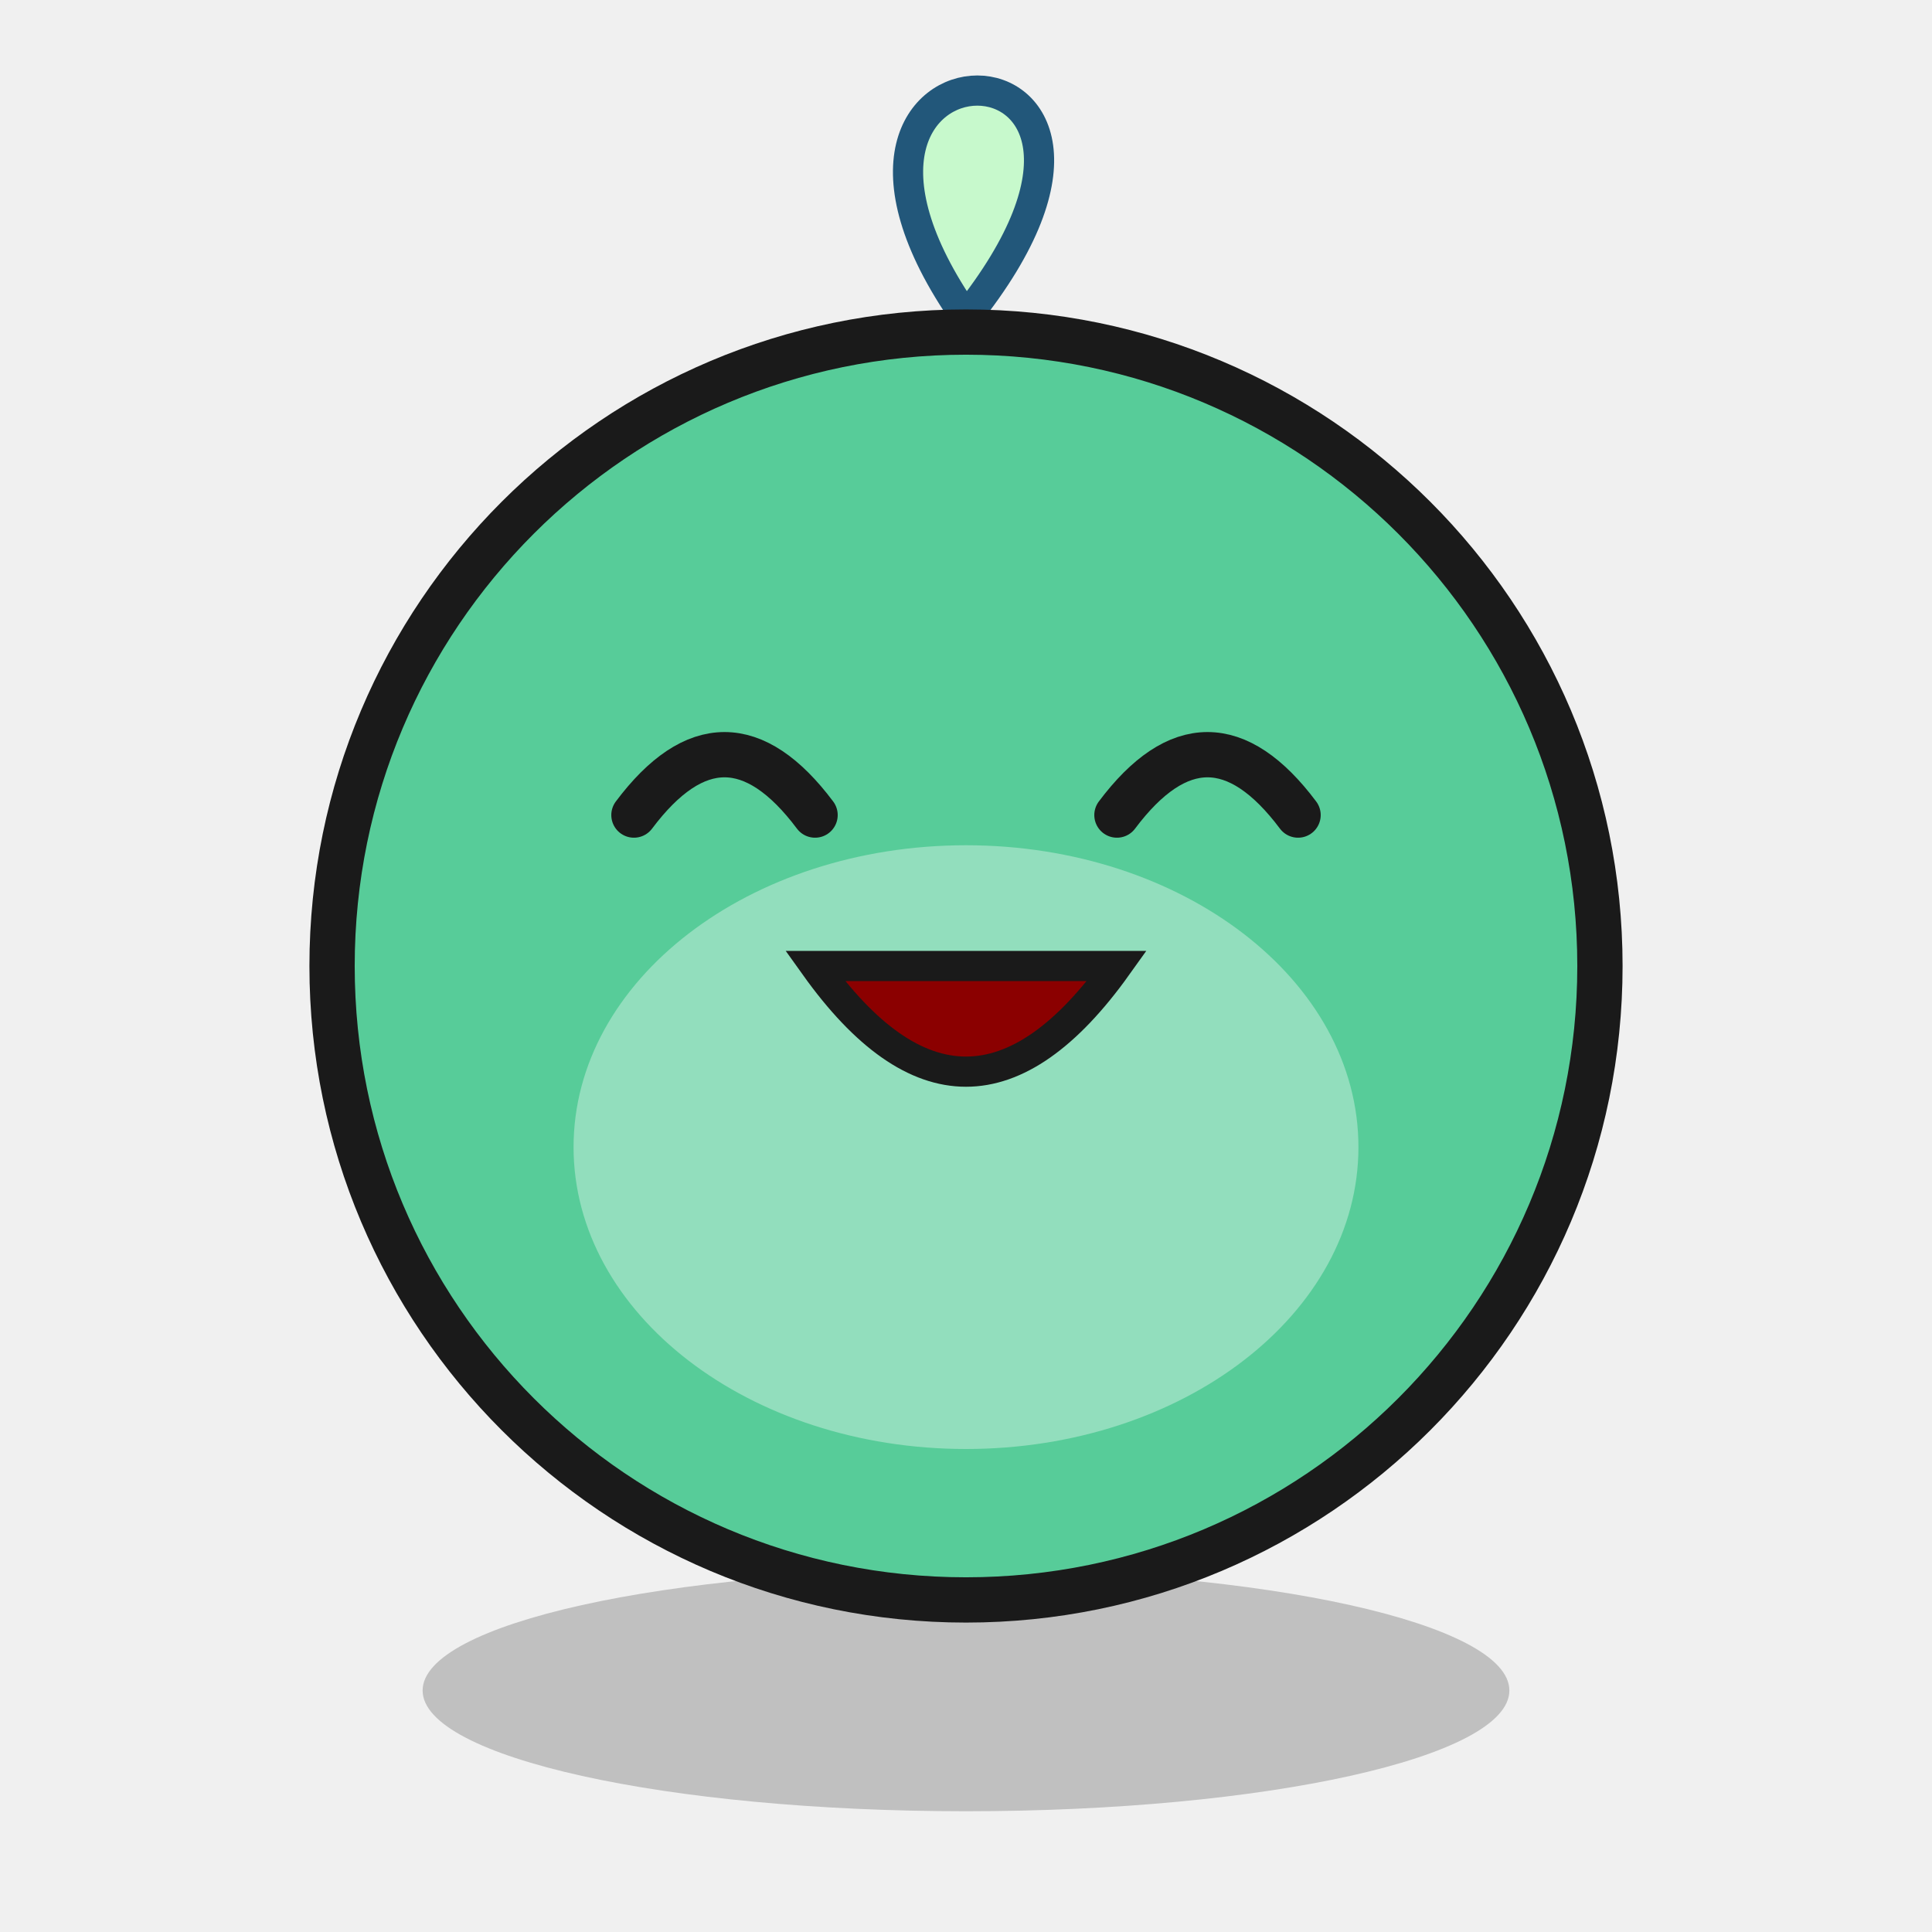
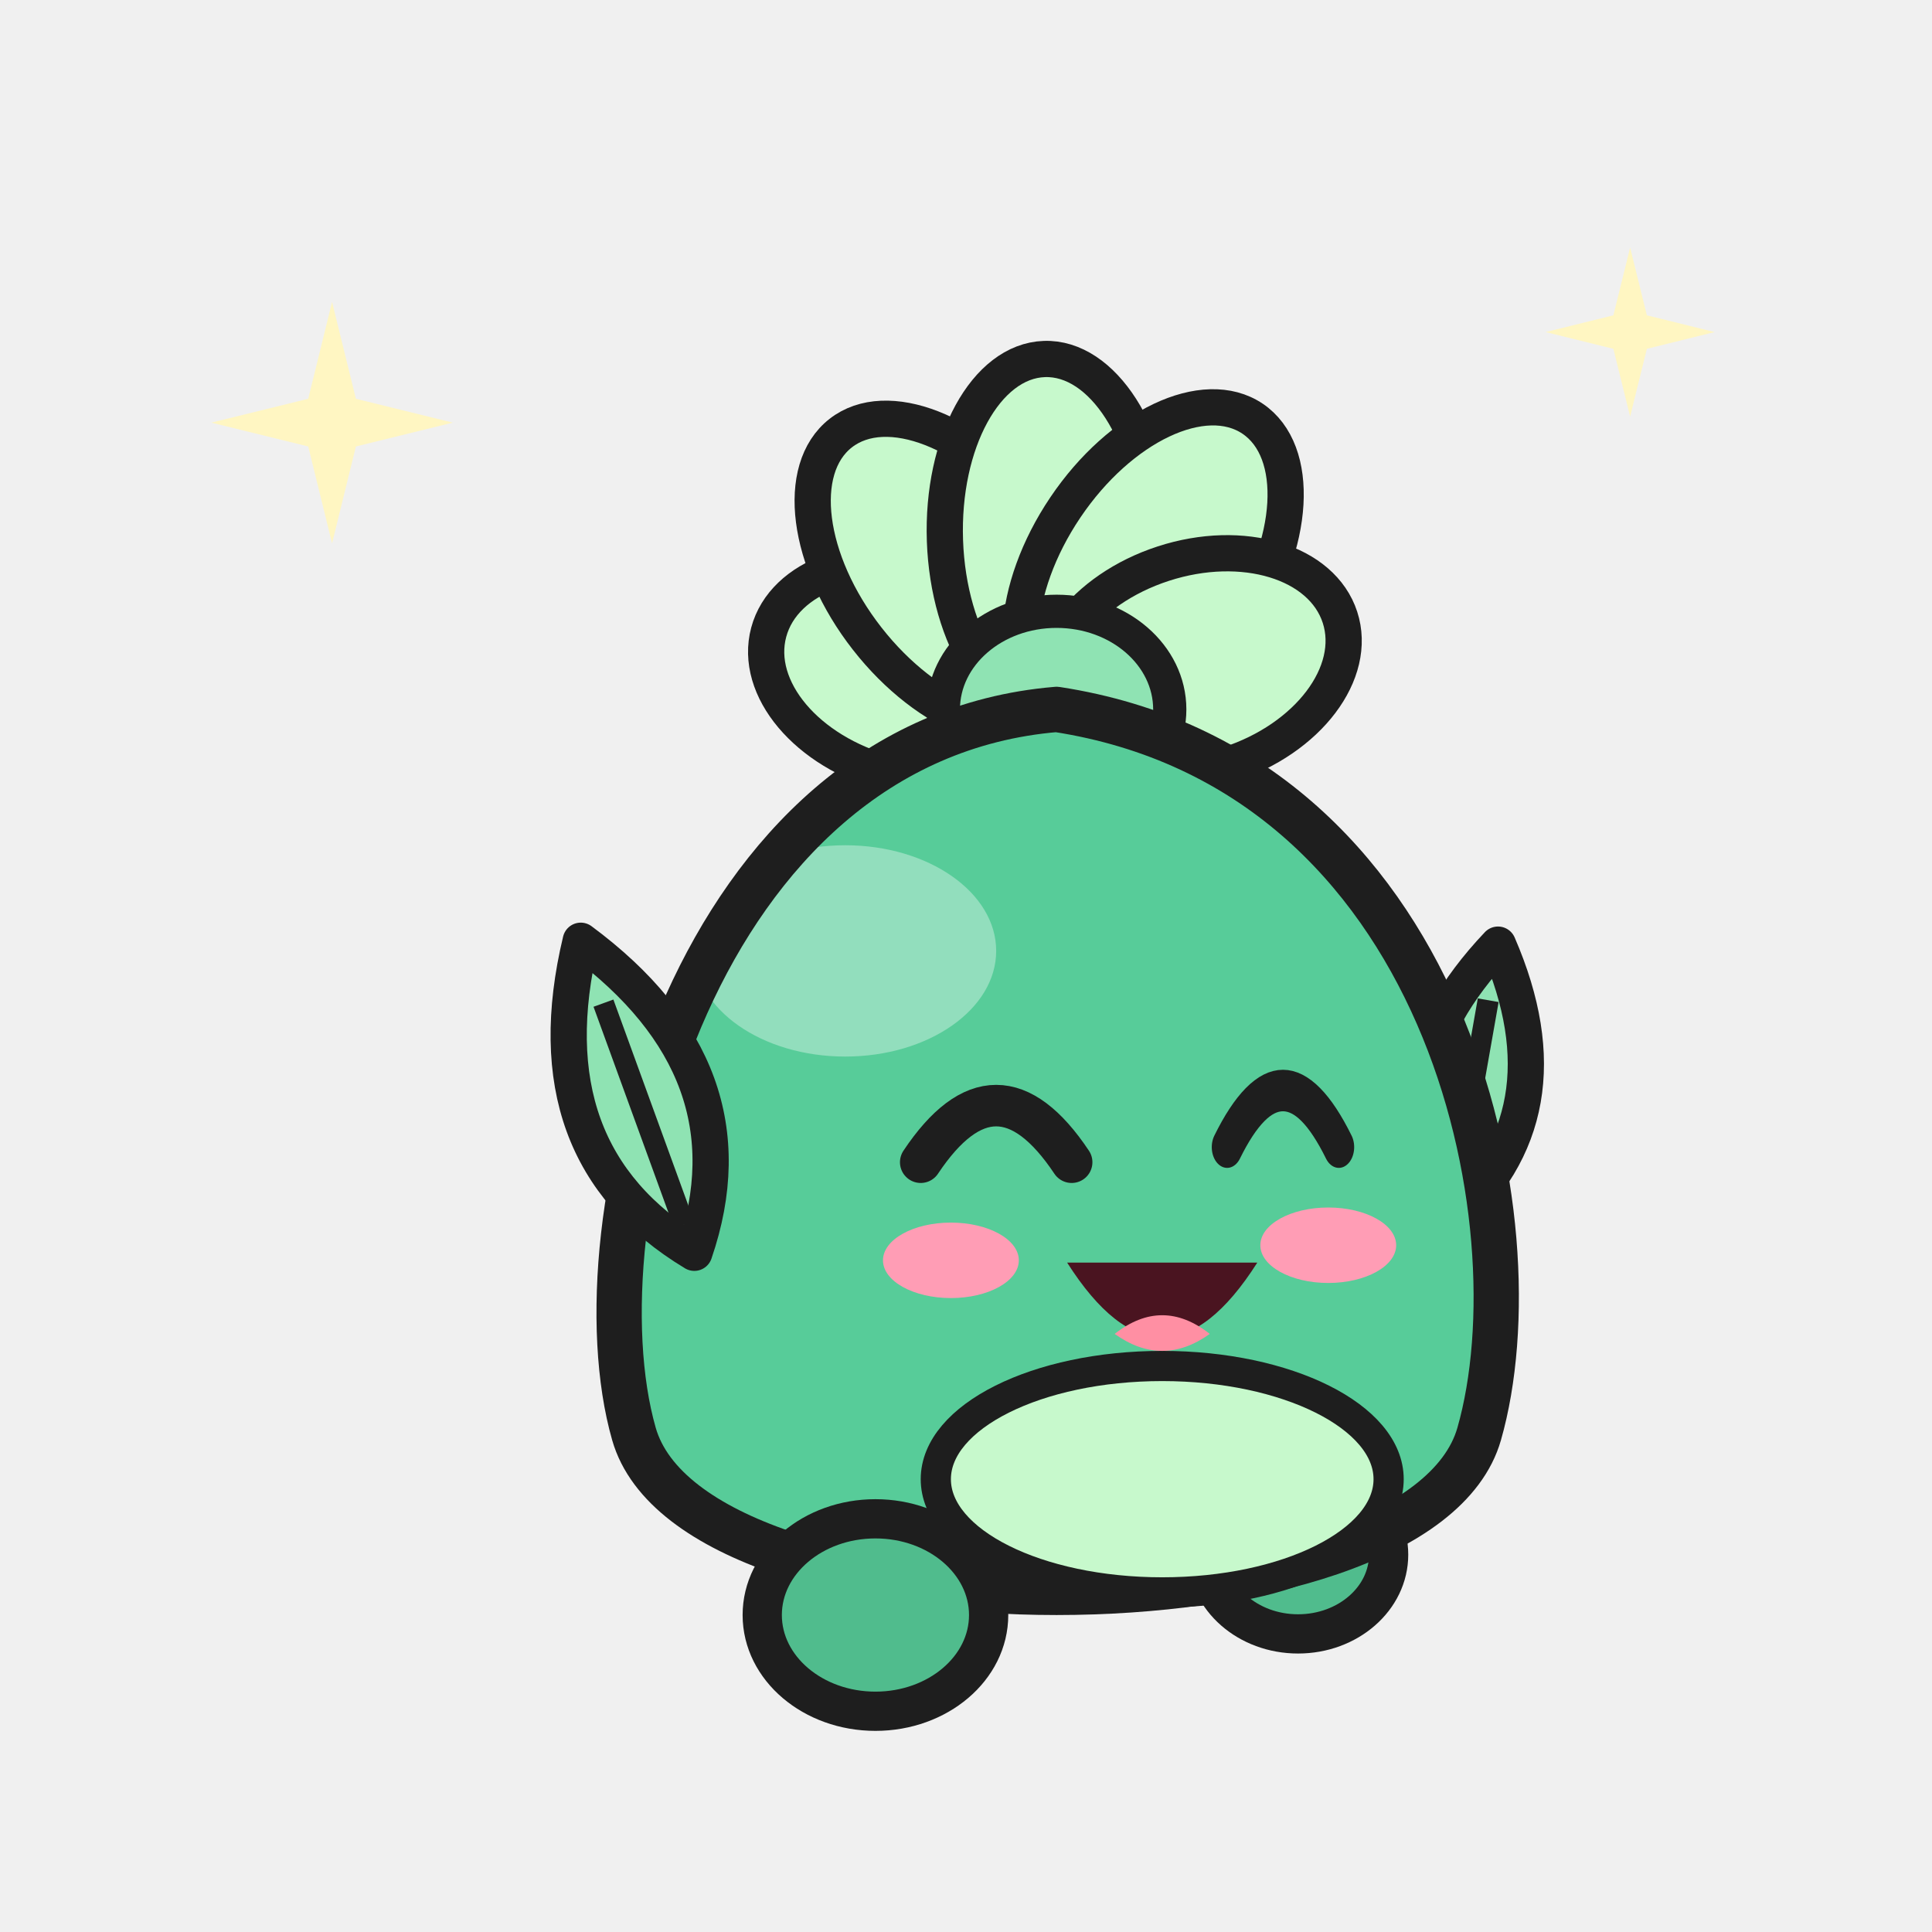
<svg xmlns="http://www.w3.org/2000/svg" viewBox="0 0 128 128" width="128" height="128">
-   <g transform="translate(0, -4)">
-     <ellipse cx="64" cy="116" rx="36" ry="8" fill="#000000" opacity="0.2" />
-     <path d="M 64 25 C 50 5, 80 5, 64 25 Z" fill="#C7F9CC" stroke="#22577A" stroke-width="2" />
-     <circle cx="64" cy="68" r="42" fill="#57CC99" stroke="#1A1A1A" stroke-width="3" />
-     <ellipse cx="64" cy="80" rx="26" ry="20" fill="#FFFFFF" opacity="0.35" />
-     <path d="M 42 58 Q 48 50 54 58" stroke="#1A1A1A" stroke-width="3" fill="none" stroke-linecap="round" />
-     <path d="M 74 58 Q 80 50 86 58" stroke="#1A1A1A" stroke-width="3" fill="none" stroke-linecap="round" />
-     <path d="M 54 68 Q 64 82 74 68 Z" fill="#8B0000" stroke="#1A1A1A" stroke-width="2" />
+   <g transform="translate(64 111) rotate(0) scale(1 1) translate(-64 -120)">
+     <g transform="rotate(-80.00 96 90)">
+       <path d="M96 90Q104.415 83.2 114.7 90Q104.415 96.8 96 90Z" fill="#8fe3b3" />
+       <path d="M96 90Q104.415 83.2 114.7 90Q104.415 96.8 96 90Z" fill="none" stroke="#1e1e1e" stroke-width="2.4" stroke-linejoin="round" />
+       <path d="M98 90L110.96 90" fill="none" stroke="#1e1e1e" stroke-width="1.4" />
+     </g>
+     <ellipse cx="86" cy="112" rx="6" ry="5.25" fill="#50bc8d" />
+     <ellipse cx="86" cy="112" rx="6" ry="5.25" fill="none" stroke="#1e1e1e" stroke-width="2.6" stroke-linejoin="round" />
+     <g transform="rotate(-165.00 70 56)">
+       <ellipse cx="79.71" cy="56" rx="10.034" ry="7" fill="#C7F9CC" />
+       <ellipse cx="79.71" cy="56" rx="10.034" ry="7" fill="none" stroke="#1e1e1e" stroke-width="2.4" stroke-linejoin="round" />
+     </g>
+     <g transform="rotate(-128.00 70 56)">
+       <ellipse cx="81.424" cy="56" rx="11.805" ry="7" fill="#C7F9CC" />
+       <ellipse cx="81.424" cy="56" rx="11.805" ry="7" fill="none" stroke="#1e1e1e" stroke-width="2.4" stroke-linejoin="round" />
+     </g>
+     <g transform="rotate(-92.00 70 56)">
+       <ellipse cx="81.424" cy="56" rx="11.805" ry="7" fill="#C7F9CC" />
+       <ellipse cx="81.424" cy="56" rx="11.805" ry="7" fill="none" stroke="#1e1e1e" stroke-width="2.4" stroke-linejoin="round" />
+     </g>
+     <g transform="rotate(-56.00 70 56)">
+       <ellipse cx="81.424" cy="56" rx="11.805" ry="7" fill="#C7F9CC" />
+       <ellipse cx="81.424" cy="56" rx="11.805" ry="7" fill="none" stroke="#1e1e1e" stroke-width="2.4" stroke-linejoin="round" />
+     </g>
+     <g transform="rotate(-18.00 70 56)">
+       <ellipse cx="79.71" cy="56" rx="10.034" ry="7" fill="#C7F9CC" />
+       <ellipse cx="79.71" cy="56" rx="10.034" ry="7" fill="none" stroke="#1e1e1e" stroke-width="2.4" stroke-linejoin="round" />
+     </g>
+     <ellipse cx="70" cy="56" rx="7.5" ry="6.5" fill="#8fe3b3" />
+     <ellipse cx="70" cy="56" rx="7.5" ry="6.5" fill="none" stroke="#1e1e1e" stroke-width="2.2" stroke-linejoin="round" />
+     <path d="M70 56C96 60 102 90 98 104C94 118 46 118 42 104C38 90 46 58 70 56Z" fill="#57CC99" />
+     <clipPath id="f0c0">
+       <path d="M70 56C96 60 102 90 98 104C94 118 46 118 42 104C38 90 46 58 70 56Z" />
+     </clipPath>
+     <ellipse cx="80" cy="120" rx="34" ry="12" fill="#000000" fill-opacity="0.16" clip-path="url(#f0c0)" />
+     <ellipse cx="56" cy="72" rx="10" ry="7" fill="#ffffff" fill-opacity="0.35" clip-path="url(#f0c0)" />
+     <path d="M70 56C96 60 102 90 98 104C94 118 46 118 42 104C38 90 46 58 70 56Z" fill="none" stroke="#1e1e1e" stroke-width="3" stroke-linejoin="round" />
+     <ellipse cx="77" cy="107" rx="15" ry="7.5" fill="#C7F9CC" />
+     <ellipse cx="77" cy="107" rx="15" ry="7.5" fill="none" stroke="#1e1e1e" stroke-width="2" stroke-linejoin="round" />
+     <ellipse cx="63" cy="92.5" rx="4.5" ry="2.5" fill="#ff9db5" />
+     <ellipse cx="88" cy="91.5" rx="4.5" ry="2.5" fill="#ff9db5" />
+     <path d="M61 86Q66 78.5 71 86" fill="none" stroke="#1e1e1e" stroke-width="2.75" stroke-linecap="round" stroke-linejoin="round" />
+     <g transform="translate(85 83) scale(0.74 1) translate(-85 -83)">
+       <path d="M80 85Q85 77.5 90 85" fill="none" stroke="#1e1e1e" stroke-width="2.75" stroke-linecap="round" stroke-linejoin="round" />
+     </g>
+     <path d="M70.7 92.65Q77 102.55 83.3 92.65Z" fill="#4a1420" />
+     <path d="M73.85 97.375Q77 94.9 80.15 97.375Q77 99.625 73.85 97.375Z" fill="#ff8fa3" />
+     <ellipse cx="58" cy="116" rx="7.5" ry="6.375" fill="#50bc8d" />
+     <ellipse cx="58" cy="116" rx="7.5" ry="6.375" fill="none" stroke="#1e1e1e" stroke-width="2.6" stroke-linejoin="round" />
+     <g transform="rotate(250.00 46 92)">
+       <path d="M46 92Q55.9 84 68 92Q55.9 100 46 92Z" fill="#8fe3b3" />
+       <path d="M46 92Q55.9 84 68 92Q55.9 100 46 92Z" fill="none" stroke="#1e1e1e" stroke-width="2.4" stroke-linejoin="round" />
+       <path d="M48 92L63.6 92" fill="none" stroke="#1e1e1e" stroke-width="1.4" />
+     </g>
  </g>
+   <path d="M22.00 20.00L23.58 26.42L30.00 28.00L23.58 29.58L22.00 36.00L20.42 29.58L14.00 28.00L20.42 26.42Z" fill="#fff6c2" />
+   <path d="M108.00 16.40L109.11 20.89L113.60 22.00L109.11 23.11L108.00 27.60L106.89 23.11L102.40 22.00L106.89 20.89Z" fill="#fff6c2" />
</svg>
